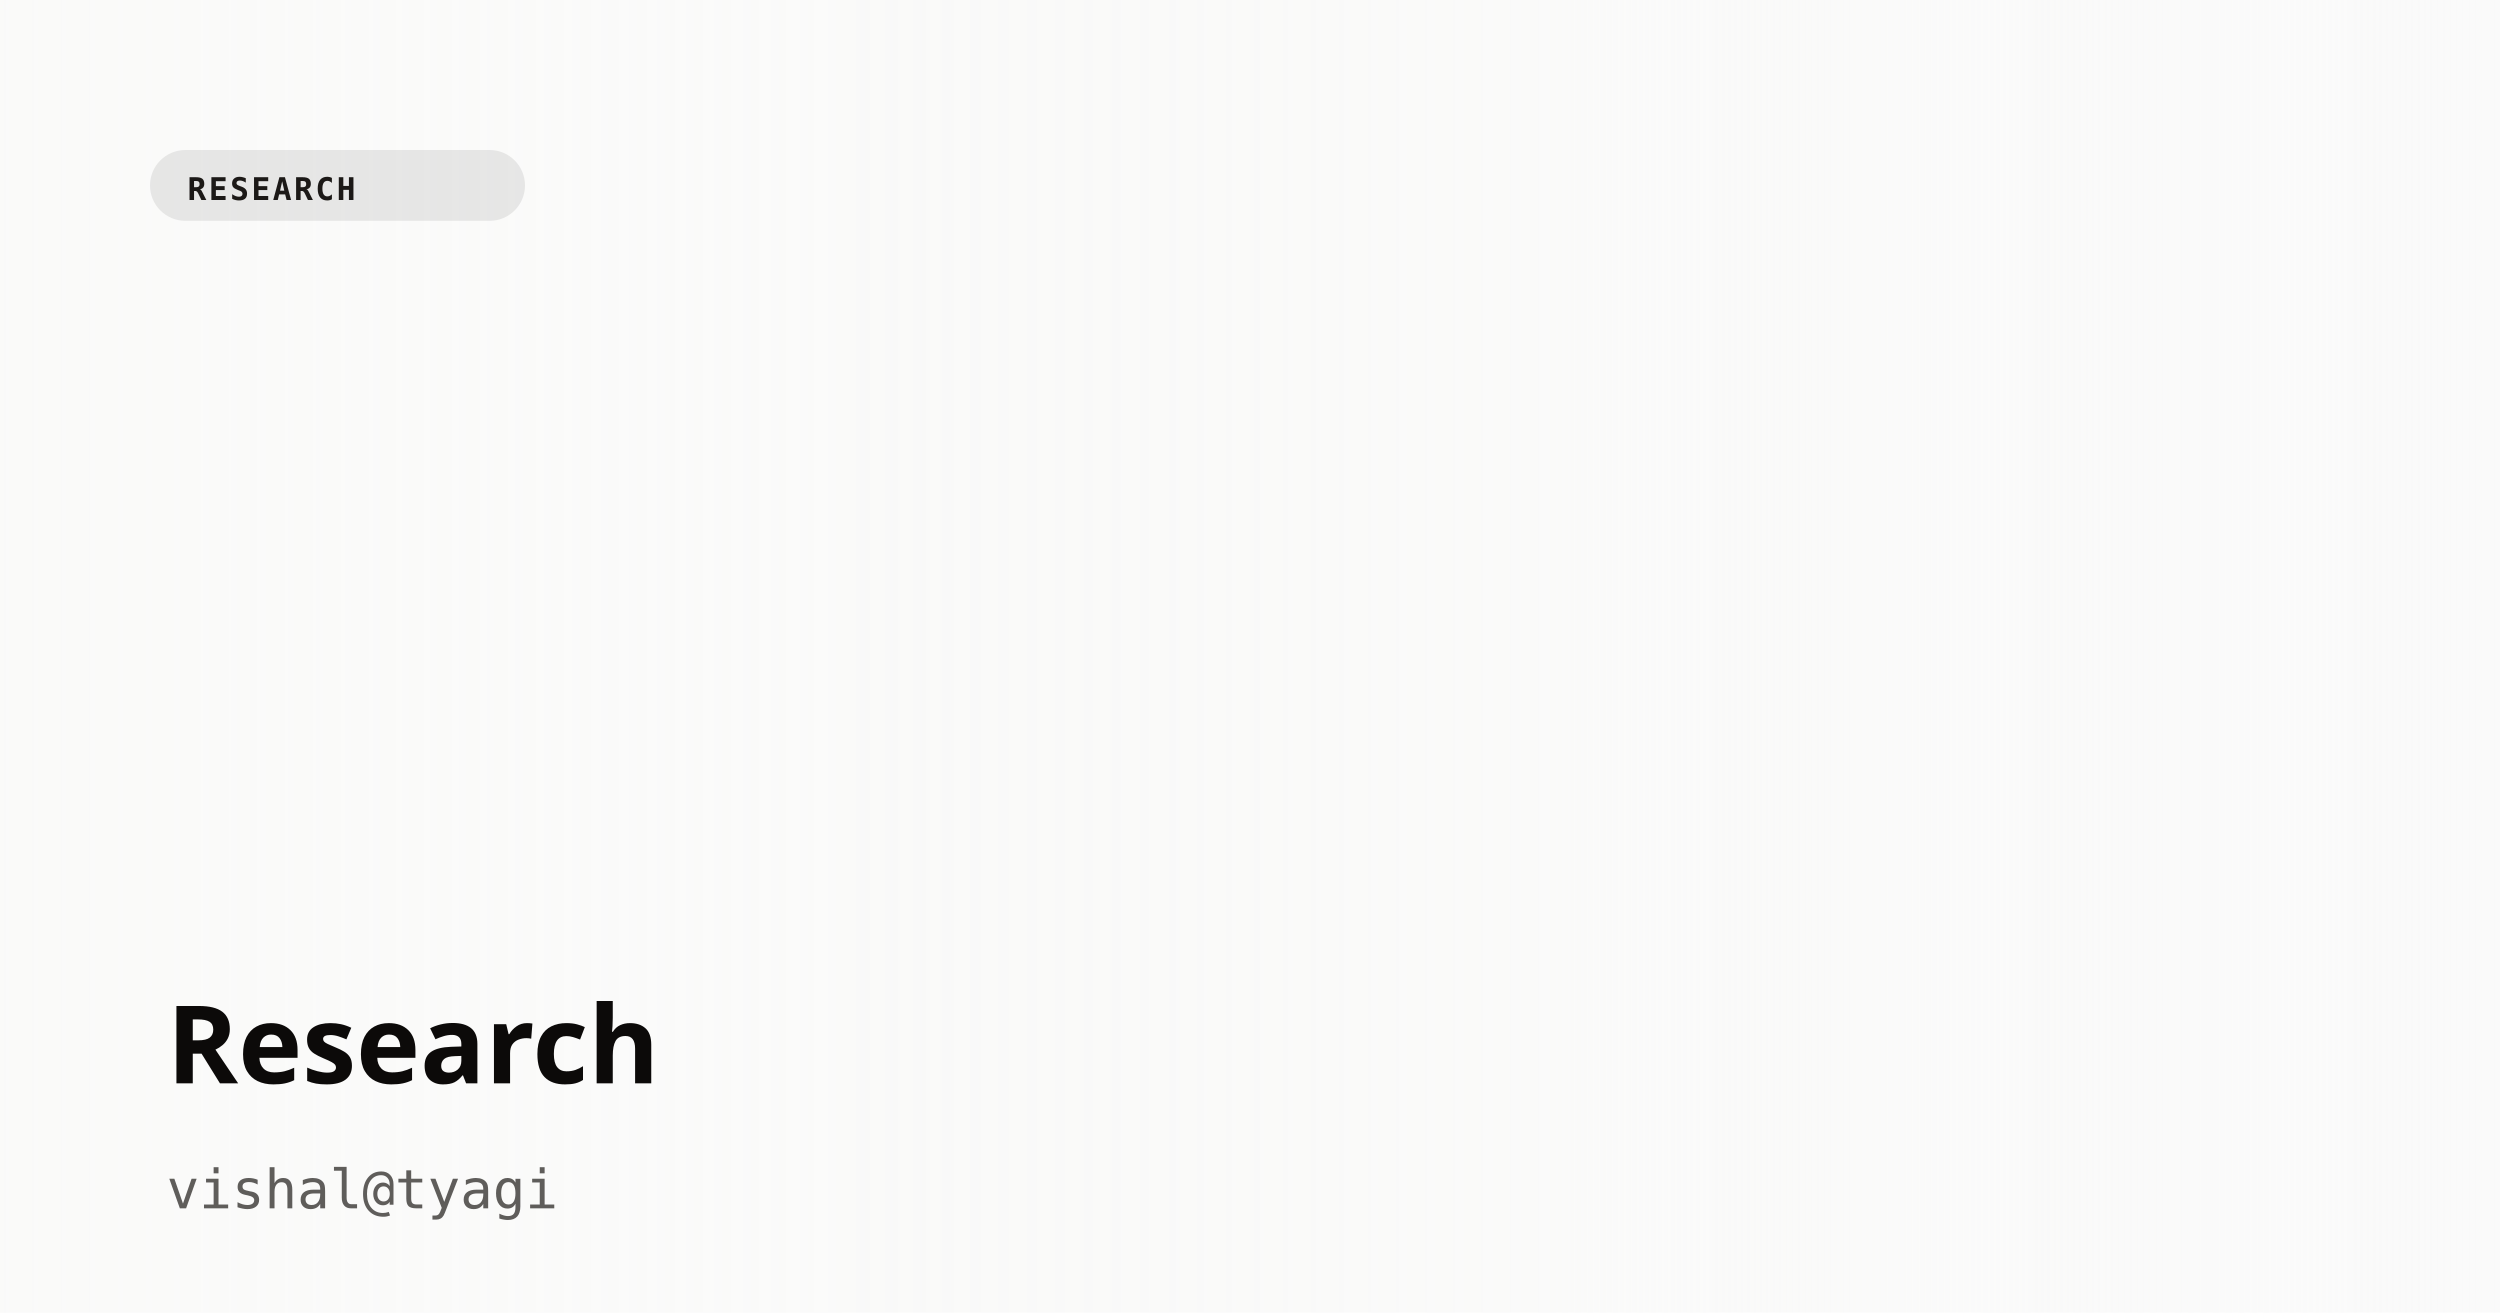
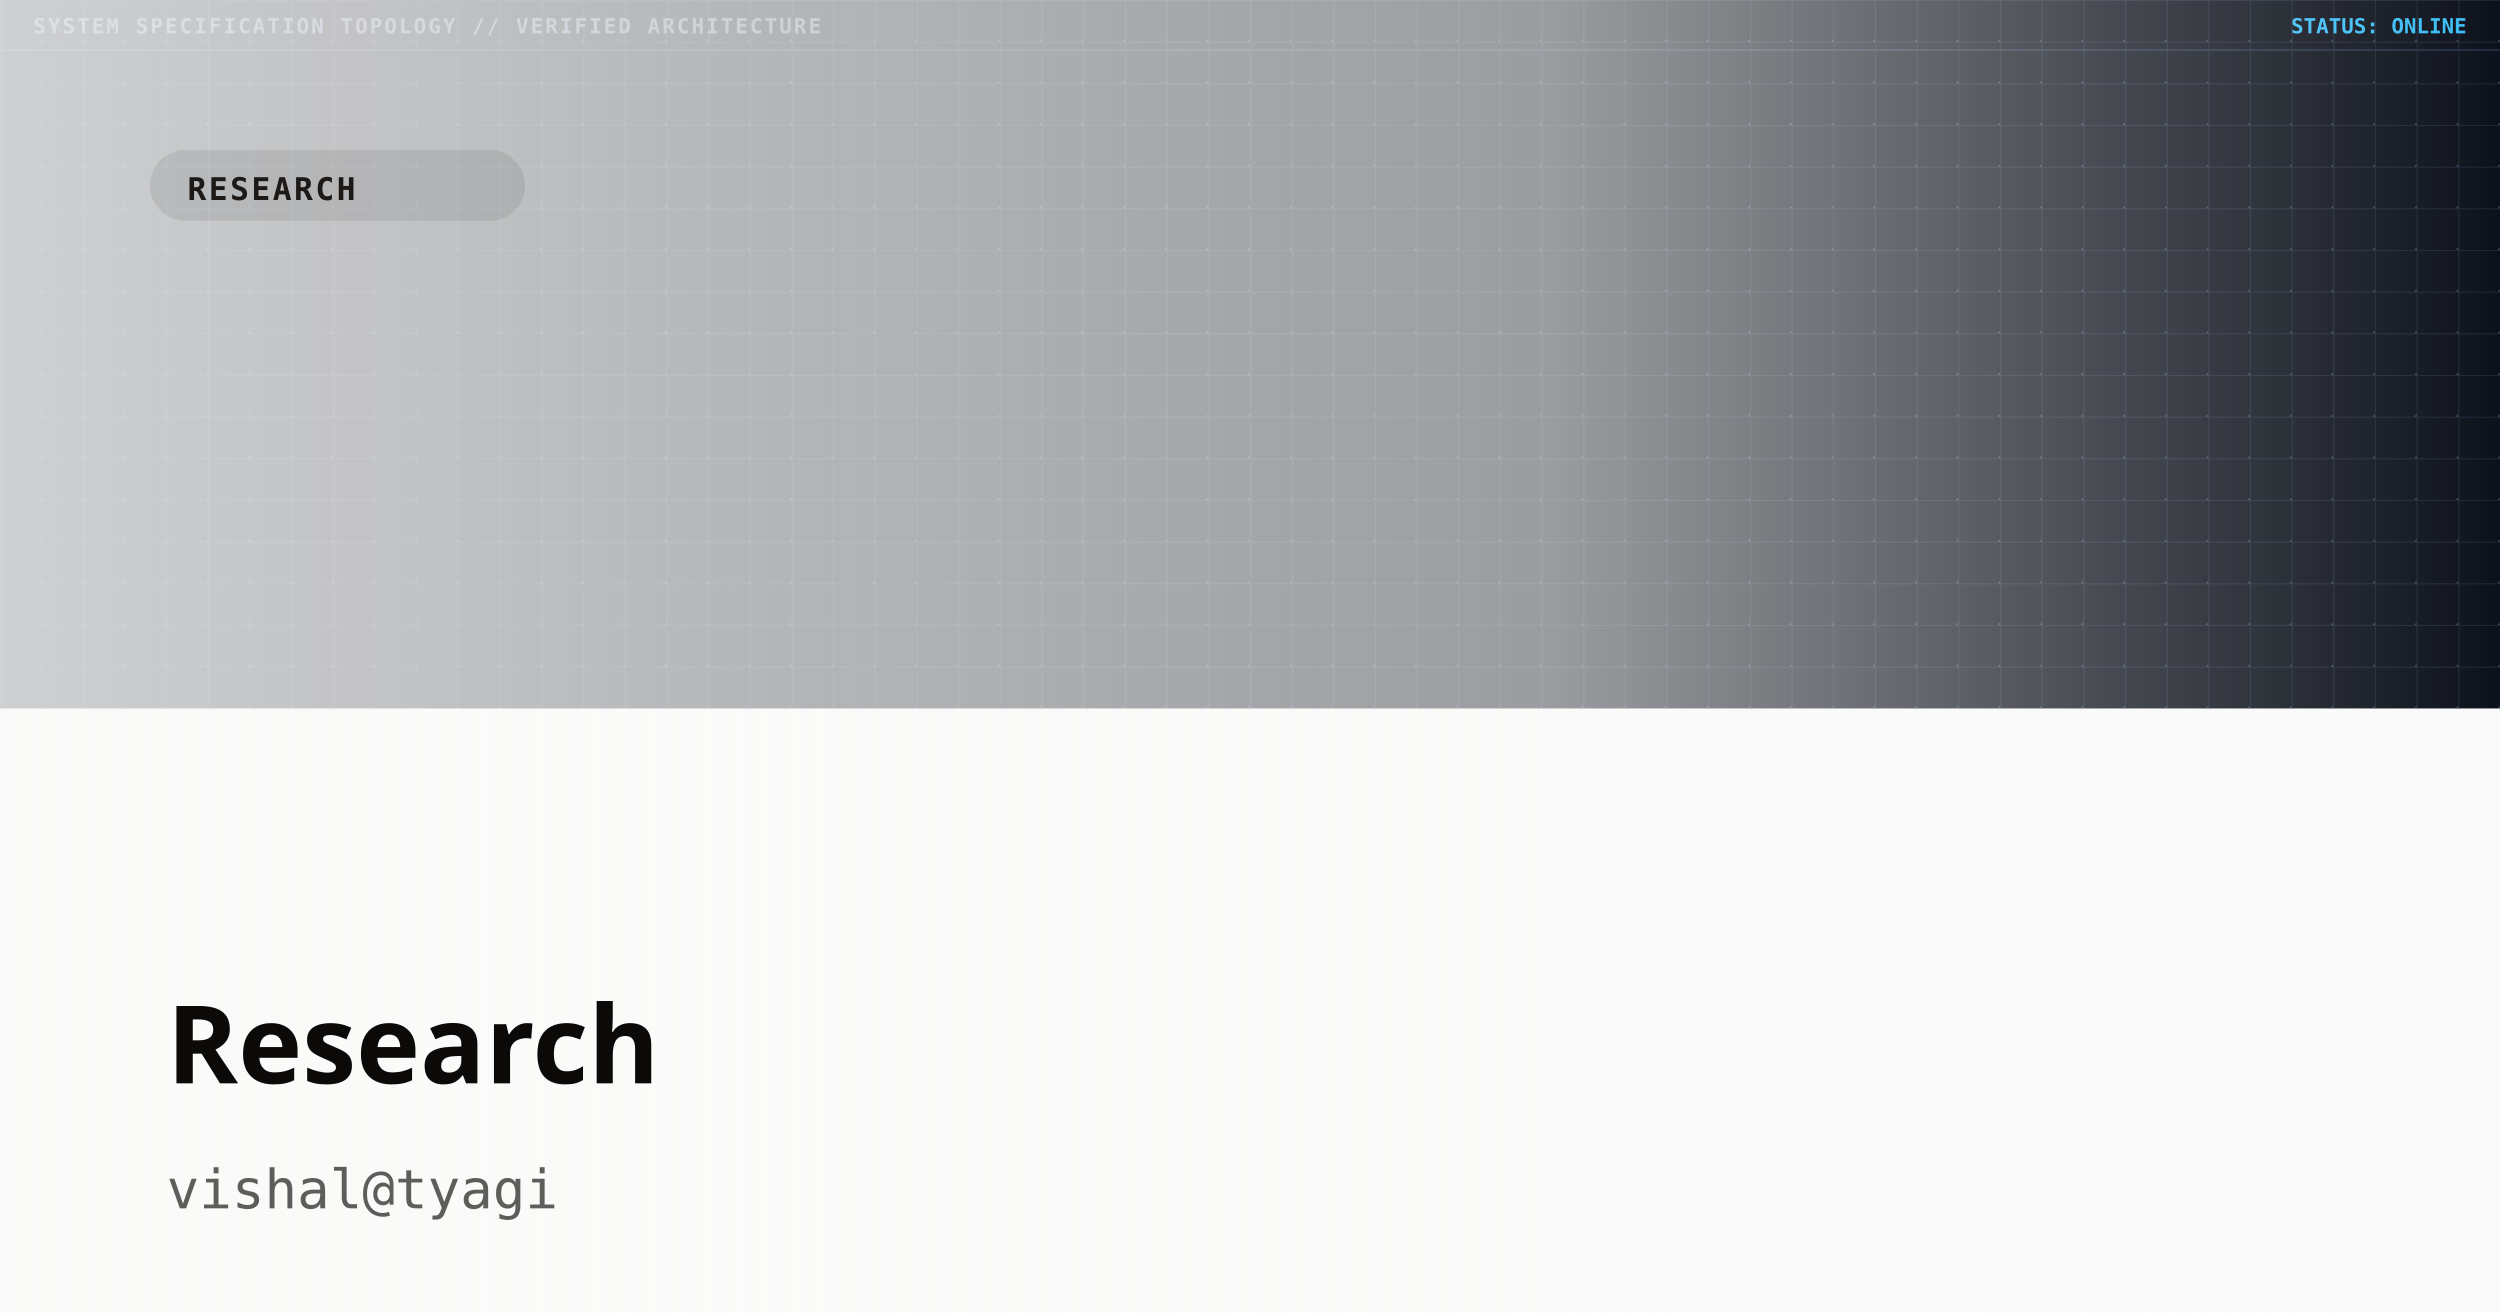
<svg xmlns="http://www.w3.org/2000/svg" width="1200" height="630" viewBox="0 0 1200 630">
  <defs>
+     <pattern id="research-grid" width="20" height="20" patternUnits="userSpaceOnUse">
+       <path d="M 20 0 L 0 0 0 20" fill="none" stroke="#1E293B" stroke-width="0.75" />
+       <circle cx="20" cy="20" r="1" fill="#334155" />
+     </pattern>
    <linearGradient id="research-scrim" x1="0" y1="0" x2="1" y2="0">
      <stop offset="0%" stop-color="#fafaf9" stop-opacity="0.82" />
      <stop offset="62%" stop-color="#fafaf9" stop-opacity="0.6" />
      <stop offset="100%" stop-color="#fafaf9" stop-opacity="0" />
    </linearGradient>
  </defs>
  <rect width="1200" height="630" fill="#fafafa" />
-   <rect width="1200" height="340" fill="#fafafa" />
+   <rect width="1200" height="340" fill="#0B0F19" />
+   <rect width="1200" height="340" fill="url(#research-grid)" />
+   <line x1="0" y1="24" x2="1200" y2="24" stroke="#1E293B" stroke-width="1" />
+   <text x="16" y="16" font-family="monospace" font-size="10" font-weight="600" fill="#64748B" letter-spacing="1">SYSTEM SPECIFICATION TOPOLOGY // VERIFIED ARCHITECTURE</text>
+   <text x="1184" y="16" text-anchor="end" font-family="monospace" font-size="10" font-weight="600" fill="#38BDF8">STATUS: ONLINE</text>
  <rect width="1200" height="630" fill="url(#research-scrim)" />
  <rect x="72" y="72" width="180" height="34" rx="17" fill="#0c0a09" fill-opacity="0.08" />
  <text x="90" y="96" font-family="monospace" font-size="15" font-weight="600" letter-spacing="0.08em" fill="#1c1917">RESEARCH</text>
  <text font-family="sans-serif" font-size="52" font-weight="700" fill="#0c0a09">
    <tspan x="80" y="520">Research</tspan>
  </text>
  <text x="80" y="580" font-family="monospace" font-size="26" fill="#1c1917" opacity="0.7">vishal@tyagi</text>
</svg>
